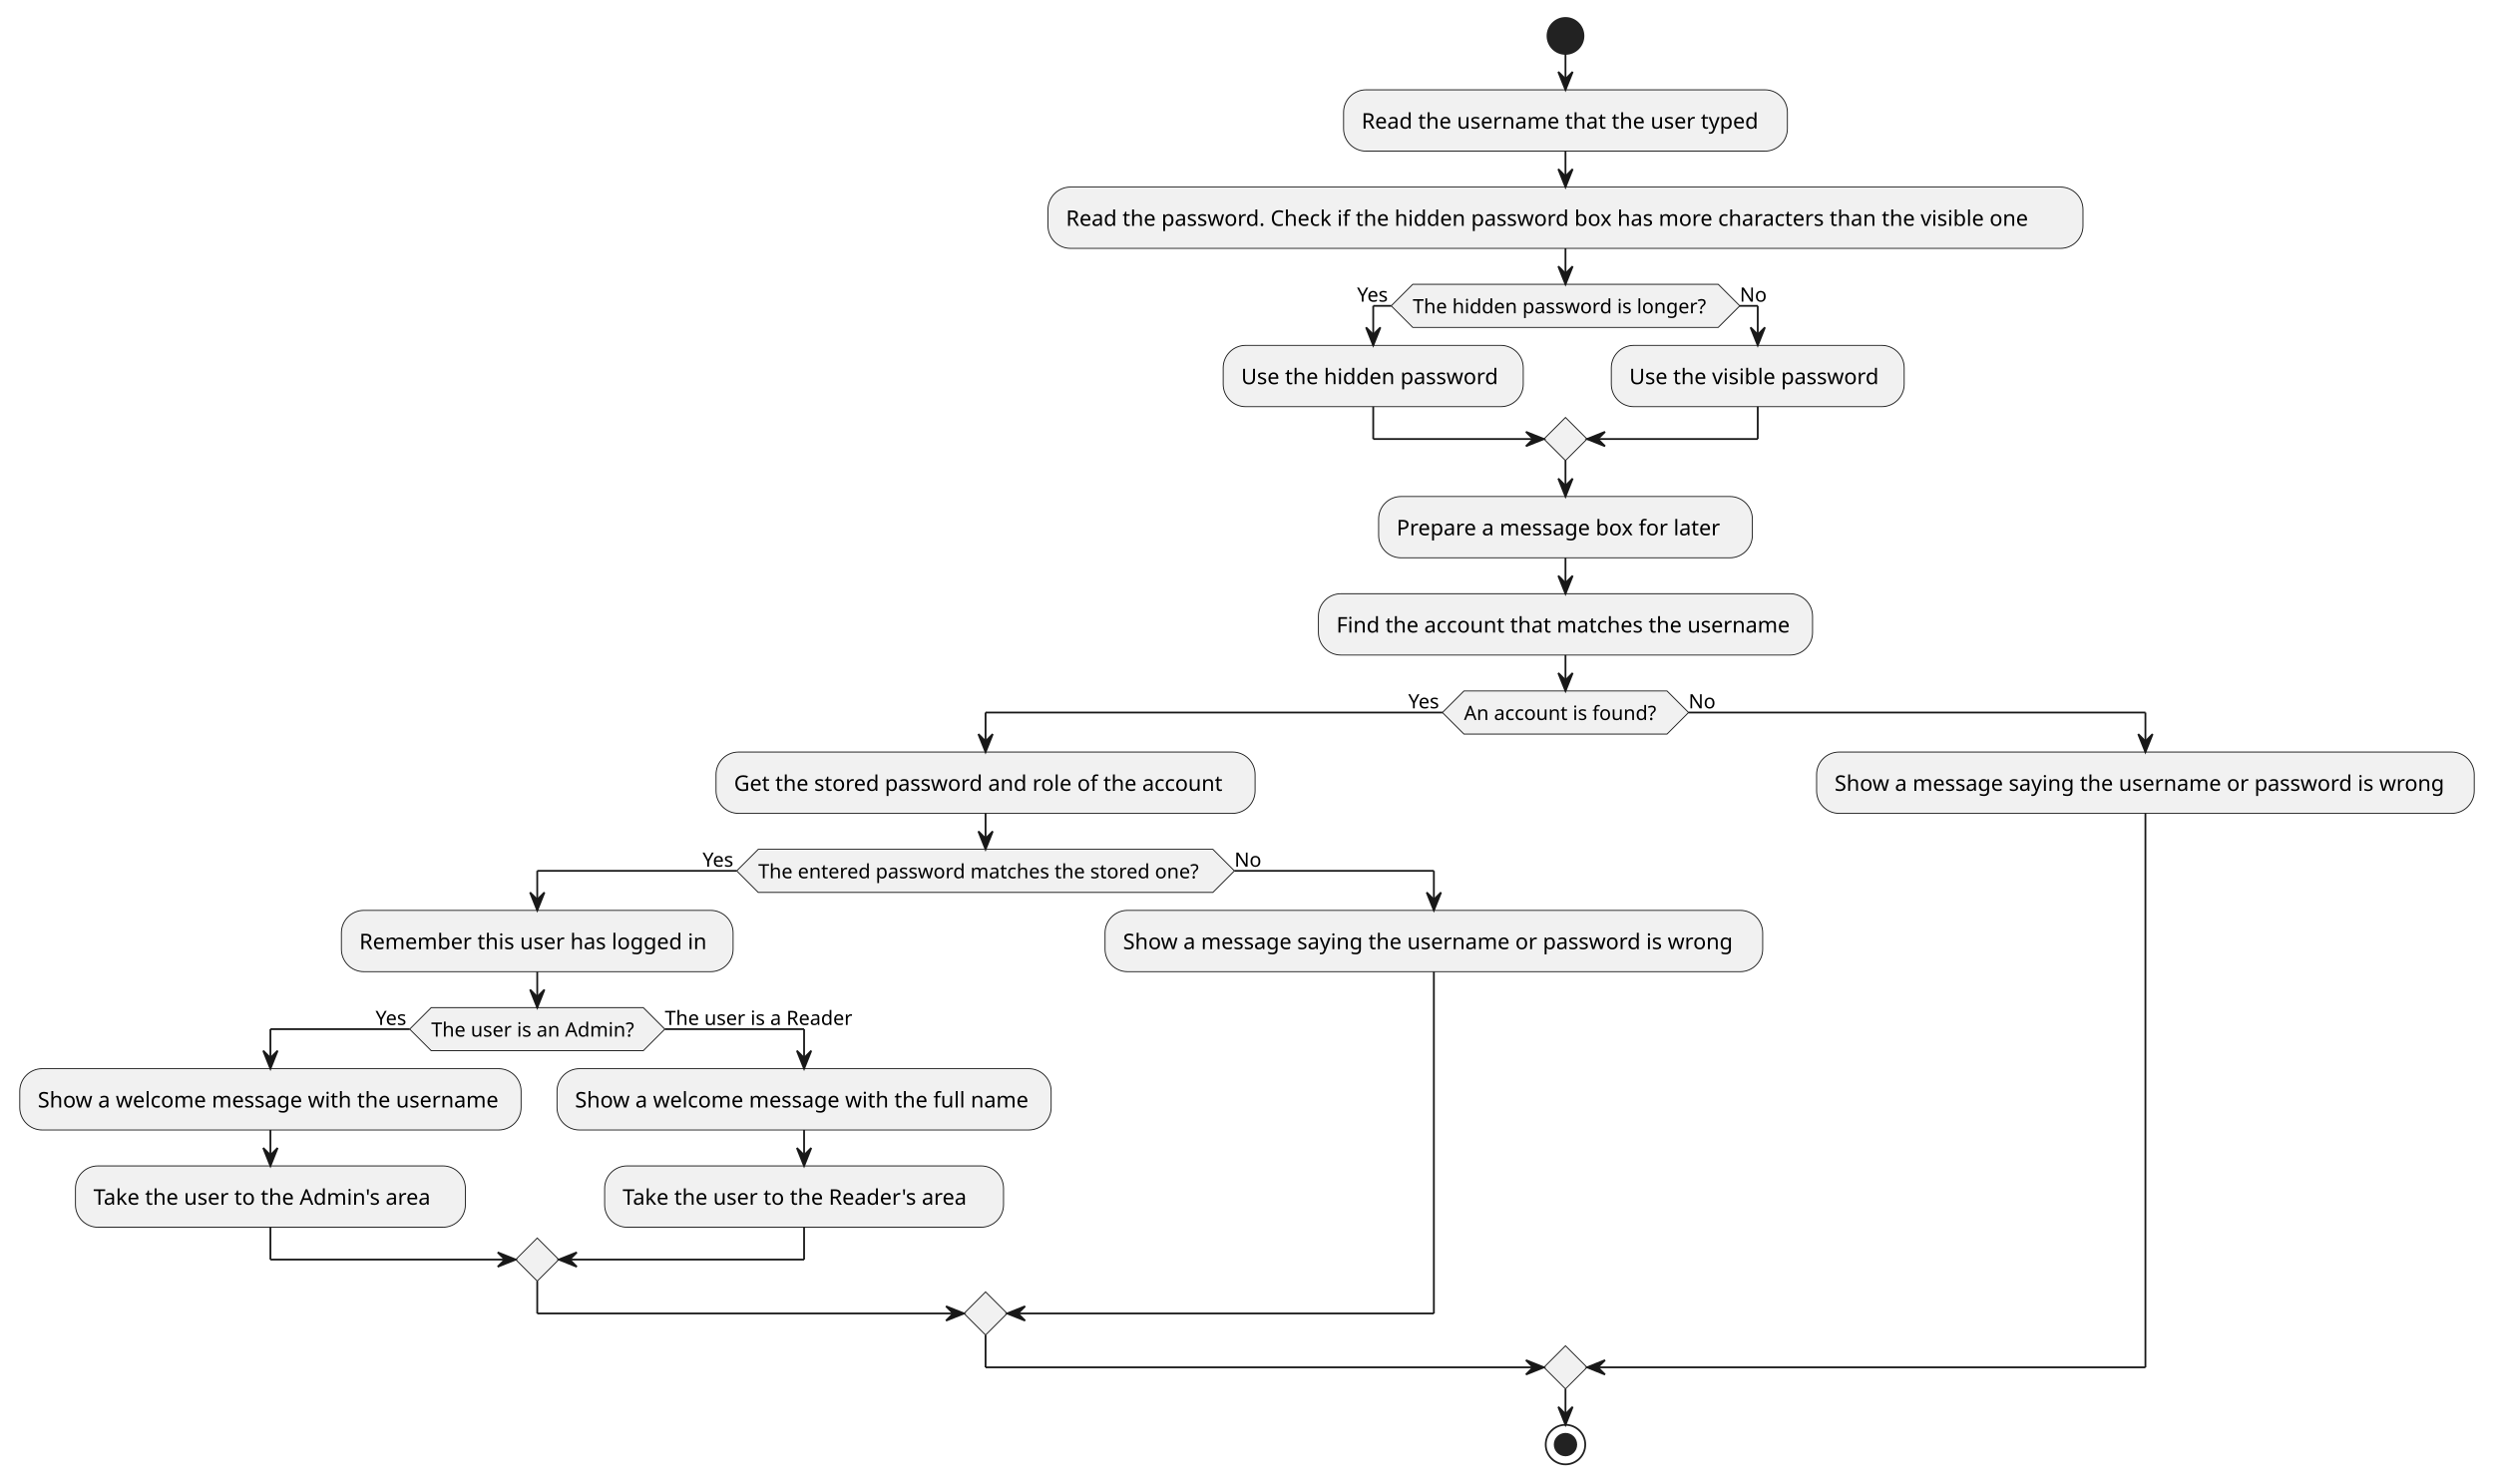
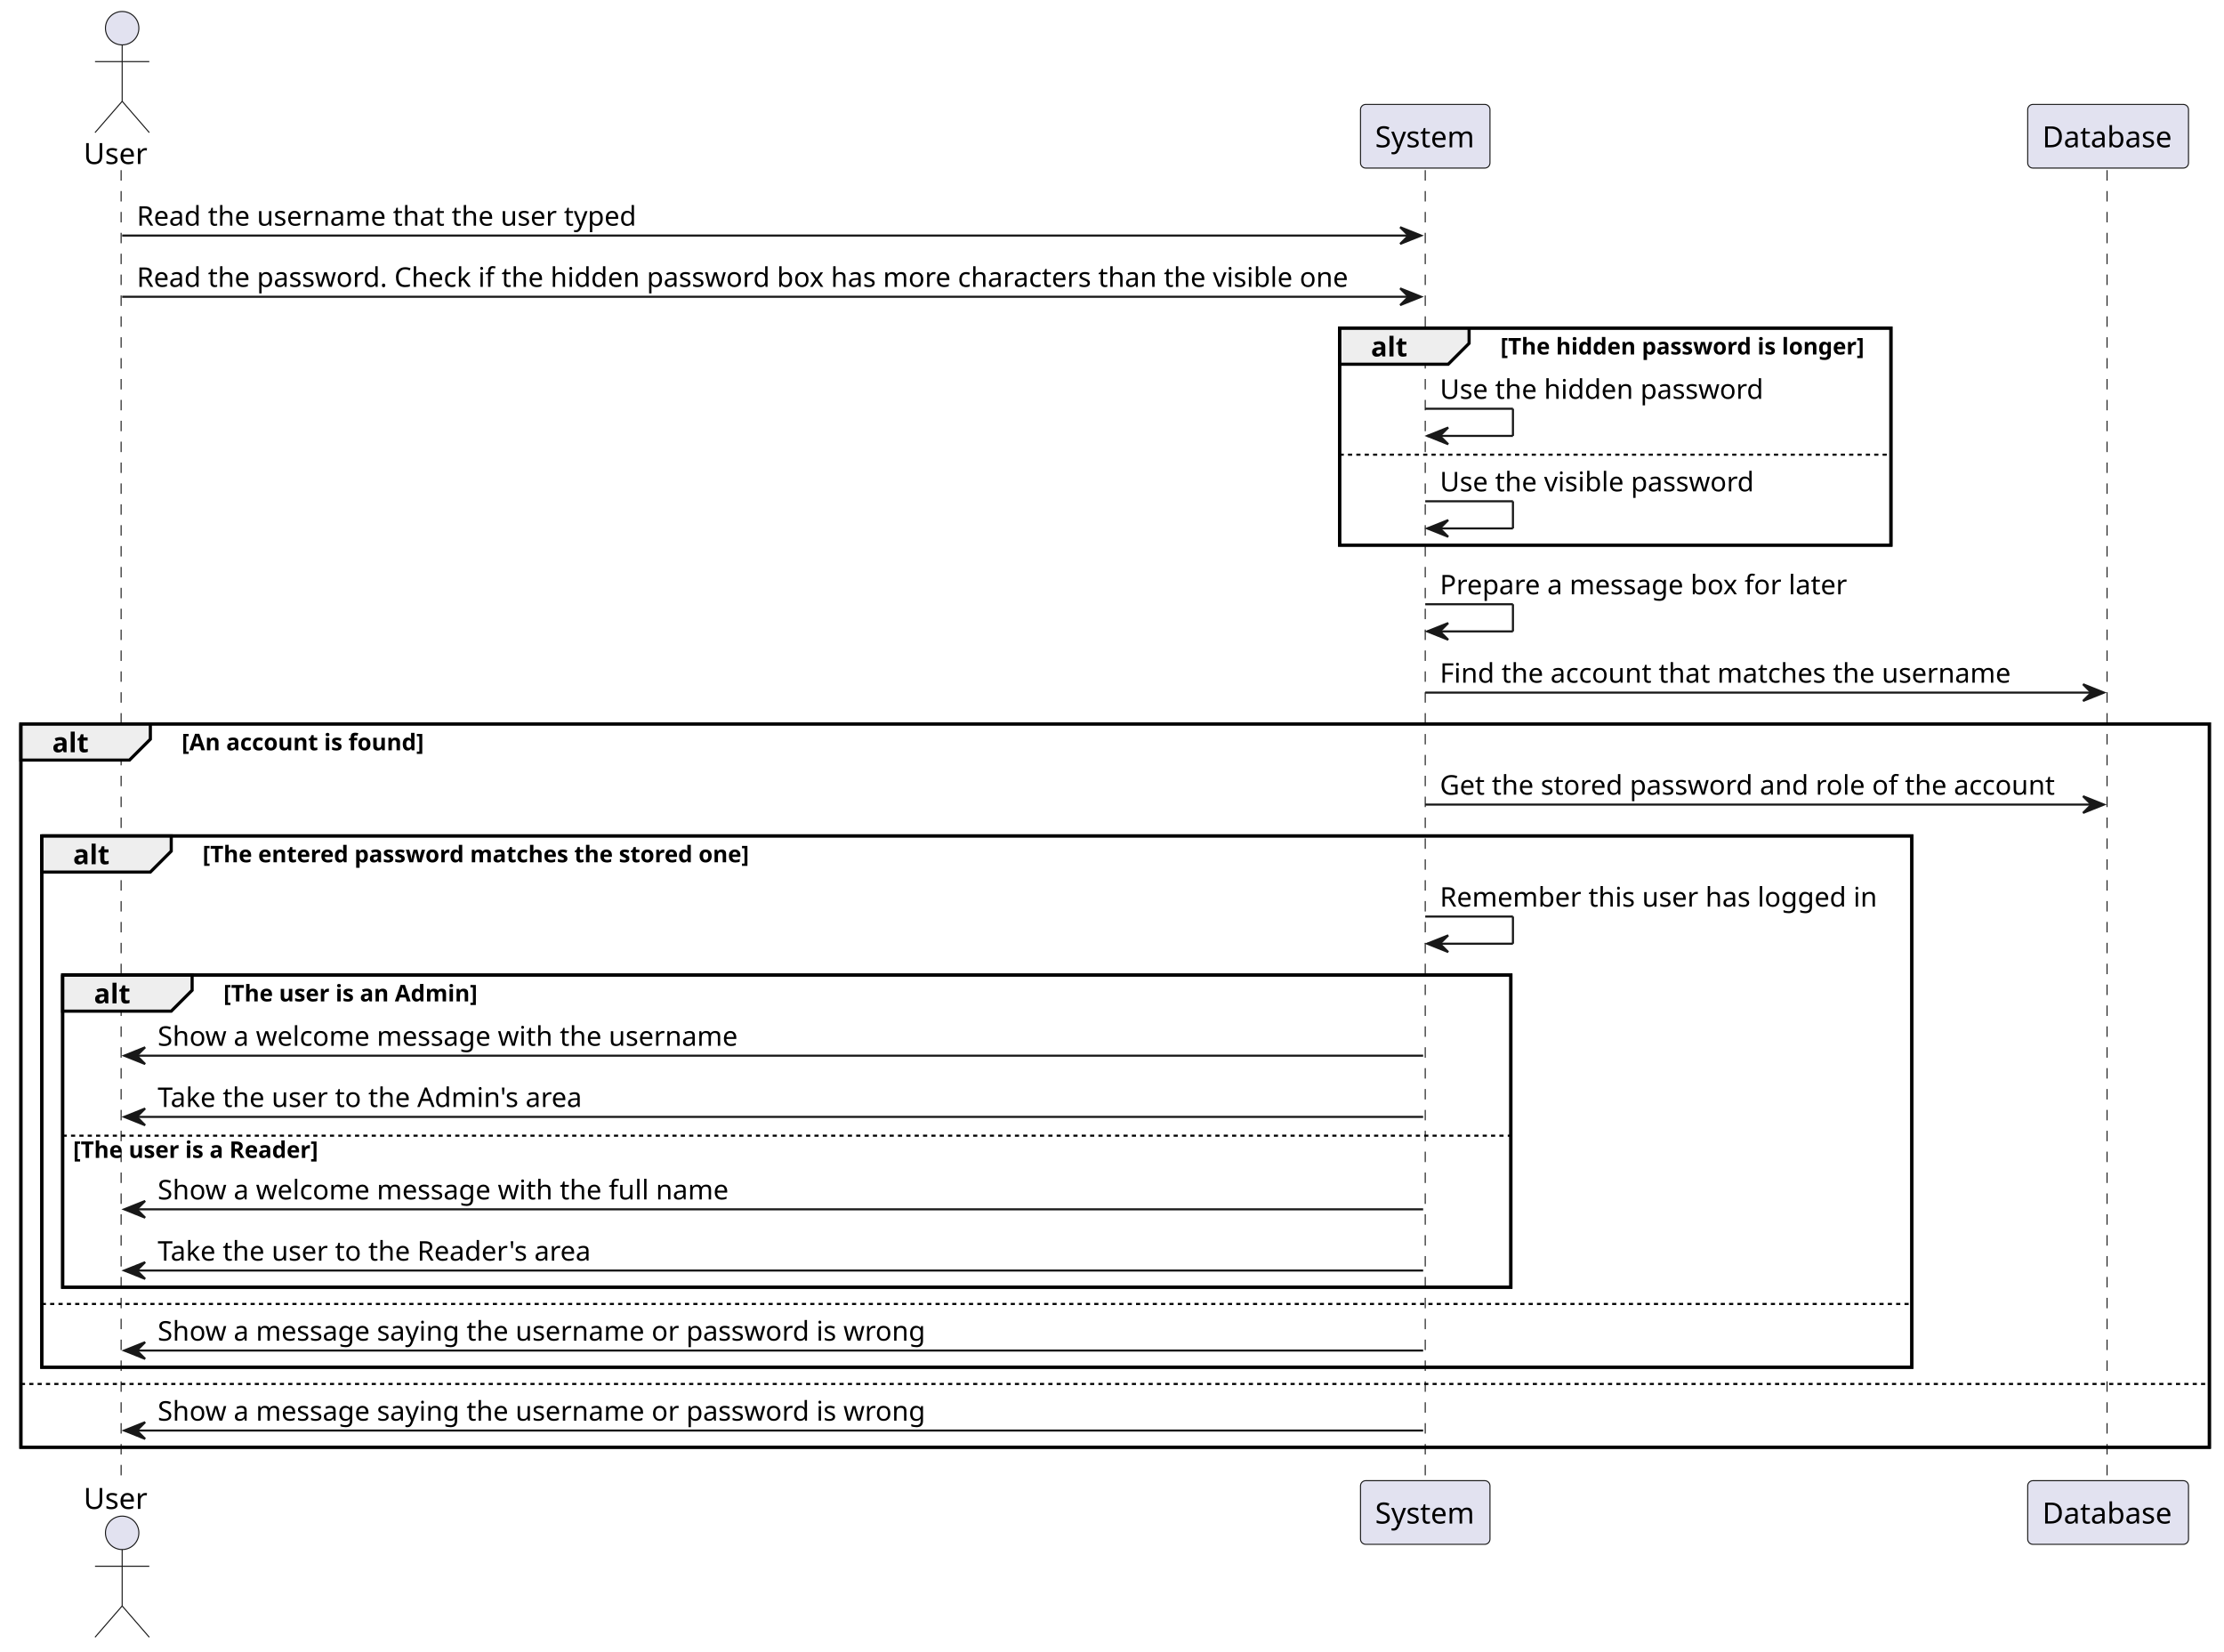
- <svg xmlns="http://www.w3.org/2000/svg" contentStyleType="text/css" height="826px" preserveAspectRatio="none" style="width:1388px;height:826px;background:#FFFFFF;" version="1.1" viewBox="0 0 1388 826" width="1388px" zoomAndPan="magnify">
+ <svg xmlns="http://www.w3.org/2000/svg" contentStyleType="text/css" height="791px" preserveAspectRatio="none" style="width:1065px;height:791px;background:#FFFFFF;" version="1.1" viewBox="0 0 1065 791" width="1065px" zoomAndPan="magnify">
  <defs />
  <g>
-     <ellipse cx="871.25" cy="20" fill="#222222" rx="10" ry="10" style="stroke:#222222;stroke-width:1.0;" />
-     <rect fill="#F1F1F1" height="34.133" rx="12.5" ry="12.5" style="stroke:#181818;stroke-width:0.5;" width="247" x="747.75" y="50" />
-     <text fill="#000000" font-family="sans-serif" font-size="12" lengthAdjust="spacing" textLength="227" x="757.75" y="71.602">Read the username that the user typed</text>
-     <rect fill="#F1F1F1" height="34.133" rx="12.5" ry="12.5" style="stroke:#181818;stroke-width:0.5;" width="576" x="583.25" y="104.133" />
-     <text fill="#000000" font-family="sans-serif" font-size="12" lengthAdjust="spacing" textLength="556" x="593.25" y="125.734">Read the password. Check if the hidden password box has more characters than the visible one</text>
-     <polygon fill="#F1F1F1" points="786.25,158.266,956.25,158.266,968.25,170.266,956.25,182.266,786.25,182.266,774.25,170.266,786.25,158.266" style="stroke:#181818;stroke-width:0.5;" />
-     <text fill="#000000" font-family="sans-serif" font-size="11" lengthAdjust="spacing" textLength="170" x="786.25" y="174.423">The hidden password is longer?</text>
-     <text fill="#000000" font-family="sans-serif" font-size="11" lengthAdjust="spacing" textLength="19" x="755.25" y="167.945">Yes</text>
-     <text fill="#000000" font-family="sans-serif" font-size="11" lengthAdjust="spacing" textLength="15" x="968.25" y="167.945">No</text>
-     <rect fill="#F1F1F1" height="34.133" rx="12.5" ry="12.5" style="stroke:#181818;stroke-width:0.5;" width="167" x="680.75" y="192.266" />
-     <text fill="#000000" font-family="sans-serif" font-size="12" lengthAdjust="spacing" textLength="147" x="690.75" y="213.867">Use the hidden password</text>
-     <rect fill="#F1F1F1" height="34.133" rx="12.5" ry="12.5" style="stroke:#181818;stroke-width:0.5;" width="163" x="896.75" y="192.266" />
-     <text fill="#000000" font-family="sans-serif" font-size="12" lengthAdjust="spacing" textLength="143" x="906.75" y="213.867">Use the visible password</text>
-     <polygon fill="#F1F1F1" points="871.25,232.398,883.25,244.398,871.25,256.398,859.25,244.398,871.25,232.398" style="stroke:#181818;stroke-width:0.5;" />
-     <rect fill="#F1F1F1" height="34.133" rx="12.5" ry="12.5" style="stroke:#181818;stroke-width:0.5;" width="208" x="767.25" y="276.398" />
-     <text fill="#000000" font-family="sans-serif" font-size="12" lengthAdjust="spacing" textLength="188" x="777.25" y="298">Prepare a message box for later</text>
-     <rect fill="#F1F1F1" height="34.133" rx="12.5" ry="12.5" style="stroke:#181818;stroke-width:0.5;" width="275" x="733.75" y="330.531" />
-     <text fill="#000000" font-family="sans-serif" font-size="12" lengthAdjust="spacing" textLength="255" x="743.75" y="352.133">Find the account that matches the username</text>
-     <polygon fill="#F1F1F1" points="814.75,384.664,927.75,384.664,939.75,396.664,927.75,408.664,814.75,408.664,802.75,396.664,814.75,384.664" style="stroke:#181818;stroke-width:0.5;" />
-     <text fill="#000000" font-family="sans-serif" font-size="11" lengthAdjust="spacing" textLength="113" x="814.75" y="400.821">An account is found?</text>
-     <text fill="#000000" font-family="sans-serif" font-size="11" lengthAdjust="spacing" textLength="19" x="783.75" y="394.344">Yes</text>
-     <text fill="#000000" font-family="sans-serif" font-size="11" lengthAdjust="spacing" textLength="15" x="939.75" y="394.344">No</text>
-     <rect fill="#F1F1F1" height="34.133" rx="12.5" ry="12.5" style="stroke:#181818;stroke-width:0.5;" width="300" x="398.5" y="418.664" />
-     <text fill="#000000" font-family="sans-serif" font-size="12" lengthAdjust="spacing" textLength="280" x="408.5" y="440.266">Get the stored password and role of the account</text>
-     <polygon fill="#F1F1F1" points="422,472.797,675,472.797,687,484.797,675,496.797,422,496.797,410,484.797,422,472.797" style="stroke:#181818;stroke-width:0.5;" />
-     <text fill="#000000" font-family="sans-serif" font-size="11" lengthAdjust="spacing" textLength="253" x="422" y="488.954">The entered password matches the stored one?</text>
-     <text fill="#000000" font-family="sans-serif" font-size="11" lengthAdjust="spacing" textLength="19" x="391" y="482.477">Yes</text>
-     <text fill="#000000" font-family="sans-serif" font-size="11" lengthAdjust="spacing" textLength="15" x="687" y="482.477">No</text>
-     <rect fill="#F1F1F1" height="34.133" rx="12.5" ry="12.5" style="stroke:#181818;stroke-width:0.5;" width="218" x="190" y="506.797" />
-     <text fill="#000000" font-family="sans-serif" font-size="12" lengthAdjust="spacing" textLength="198" x="200" y="528.398">Remember this user has logged in</text>
-     <polygon fill="#F1F1F1" points="240,560.93,358,560.93,370,572.93,358,584.93,240,584.93,228,572.93,240,560.93" style="stroke:#181818;stroke-width:0.5;" />
-     <text fill="#000000" font-family="sans-serif" font-size="11" lengthAdjust="spacing" textLength="118" x="240" y="577.087">The user is an Admin?</text>
-     <text fill="#000000" font-family="sans-serif" font-size="11" lengthAdjust="spacing" textLength="19" x="209" y="570.609">Yes</text>
-     <text fill="#000000" font-family="sans-serif" font-size="11" lengthAdjust="spacing" textLength="108" x="370" y="570.609">The user is a Reader</text>
-     <rect fill="#F1F1F1" height="34.133" rx="12.5" ry="12.5" style="stroke:#181818;stroke-width:0.5;" width="279" x="11" y="594.93" />
-     <text fill="#000000" font-family="sans-serif" font-size="12" lengthAdjust="spacing" textLength="259" x="21" y="616.531">Show a welcome message with the username</text>
-     <rect fill="#F1F1F1" height="34.133" rx="12.5" ry="12.5" style="stroke:#181818;stroke-width:0.5;" width="217" x="42" y="649.062" />
-     <text fill="#000000" font-family="sans-serif" font-size="12" lengthAdjust="spacing" textLength="197" x="52" y="670.664">Take the user to the Admin's area</text>
-     <rect fill="#F1F1F1" height="34.133" rx="12.5" ry="12.5" style="stroke:#181818;stroke-width:0.5;" width="275" x="310" y="594.93" />
-     <text fill="#000000" font-family="sans-serif" font-size="12" lengthAdjust="spacing" textLength="255" x="320" y="616.531">Show a welcome message with the full name</text>
-     <rect fill="#F1F1F1" height="34.133" rx="12.5" ry="12.5" style="stroke:#181818;stroke-width:0.5;" width="222" x="336.5" y="649.062" />
-     <text fill="#000000" font-family="sans-serif" font-size="12" lengthAdjust="spacing" textLength="202" x="346.5" y="670.664">Take the user to the Reader's area</text>
-     <polygon fill="#F1F1F1" points="299,689.195,311,701.195,299,713.195,287,701.195,299,689.195" style="stroke:#181818;stroke-width:0.5;" />
-     <rect fill="#F1F1F1" height="34.133" rx="12.5" ry="12.5" style="stroke:#181818;stroke-width:0.5;" width="366" x="615" y="506.797" />
-     <text fill="#000000" font-family="sans-serif" font-size="12" lengthAdjust="spacing" textLength="346" x="625" y="528.398">Show a message saying the username or password is wrong</text>
-     <polygon fill="#F1F1F1" points="548.5,719.195,560.5,731.195,548.5,743.195,536.5,731.195,548.5,719.195" style="stroke:#181818;stroke-width:0.5;" />
-     <rect fill="#F1F1F1" height="34.133" rx="12.5" ry="12.5" style="stroke:#181818;stroke-width:0.5;" width="366" x="1011" y="418.664" />
-     <text fill="#000000" font-family="sans-serif" font-size="12" lengthAdjust="spacing" textLength="346" x="1021" y="440.266">Show a message saying the username or password is wrong</text>
-     <polygon fill="#F1F1F1" points="871.25,749.195,883.25,761.195,871.25,773.195,859.25,761.195,871.25,749.195" style="stroke:#181818;stroke-width:0.5;" />
-     <ellipse cx="871.25" cy="804.195" fill="none" rx="11" ry="11" style="stroke:#222222;stroke-width:1.0;" />
-     <ellipse cx="871.25" cy="804.195" fill="#222222" rx="6" ry="6" style="stroke:#222222;stroke-width:1.0;" />
-     <line style="stroke:#181818;stroke-width:1.0;" x1="871.25" x2="871.25" y1="30" y2="50" />
-     <polygon fill="#181818" points="867.25,40,871.25,50,875.25,40,871.25,44" style="stroke:#181818;stroke-width:1.0;" />
-     <line style="stroke:#181818;stroke-width:1.0;" x1="871.25" x2="871.25" y1="84.133" y2="104.133" />
-     <polygon fill="#181818" points="867.25,94.133,871.25,104.133,875.25,94.133,871.25,98.133" style="stroke:#181818;stroke-width:1.0;" />
-     <line style="stroke:#181818;stroke-width:1.0;" x1="774.25" x2="764.25" y1="170.266" y2="170.266" />
-     <line style="stroke:#181818;stroke-width:1.0;" x1="764.25" x2="764.25" y1="170.266" y2="192.266" />
-     <polygon fill="#181818" points="760.25,182.266,764.25,192.266,768.25,182.266,764.25,186.266" style="stroke:#181818;stroke-width:1.0;" />
-     <line style="stroke:#181818;stroke-width:1.0;" x1="968.25" x2="978.25" y1="170.266" y2="170.266" />
-     <line style="stroke:#181818;stroke-width:1.0;" x1="978.25" x2="978.25" y1="170.266" y2="192.266" />
-     <polygon fill="#181818" points="974.25,182.266,978.25,192.266,982.25,182.266,978.25,186.266" style="stroke:#181818;stroke-width:1.0;" />
-     <line style="stroke:#181818;stroke-width:1.0;" x1="764.25" x2="764.25" y1="226.398" y2="244.398" />
-     <line style="stroke:#181818;stroke-width:1.0;" x1="764.25" x2="859.25" y1="244.398" y2="244.398" />
-     <polygon fill="#181818" points="849.25,240.398,859.25,244.398,849.25,248.398,853.25,244.398" style="stroke:#181818;stroke-width:1.0;" />
-     <line style="stroke:#181818;stroke-width:1.0;" x1="978.25" x2="978.25" y1="226.398" y2="244.398" />
-     <line style="stroke:#181818;stroke-width:1.0;" x1="978.25" x2="883.25" y1="244.398" y2="244.398" />
-     <polygon fill="#181818" points="893.25,240.398,883.25,244.398,893.25,248.398,889.25,244.398" style="stroke:#181818;stroke-width:1.0;" />
-     <line style="stroke:#181818;stroke-width:1.0;" x1="871.25" x2="871.25" y1="138.266" y2="158.266" />
-     <polygon fill="#181818" points="867.25,148.266,871.25,158.266,875.25,148.266,871.25,152.266" style="stroke:#181818;stroke-width:1.0;" />
-     <line style="stroke:#181818;stroke-width:1.0;" x1="871.25" x2="871.25" y1="256.398" y2="276.398" />
-     <polygon fill="#181818" points="867.25,266.398,871.25,276.398,875.25,266.398,871.25,270.398" style="stroke:#181818;stroke-width:1.0;" />
-     <line style="stroke:#181818;stroke-width:1.0;" x1="871.25" x2="871.25" y1="310.531" y2="330.531" />
-     <polygon fill="#181818" points="867.25,320.531,871.25,330.531,875.25,320.531,871.25,324.531" style="stroke:#181818;stroke-width:1.0;" />
-     <line style="stroke:#181818;stroke-width:1.0;" x1="150.5" x2="150.5" y1="629.062" y2="649.062" />
-     <polygon fill="#181818" points="146.5,639.062,150.5,649.062,154.5,639.062,150.5,643.062" style="stroke:#181818;stroke-width:1.0;" />
-     <line style="stroke:#181818;stroke-width:1.0;" x1="447.5" x2="447.5" y1="629.062" y2="649.062" />
-     <polygon fill="#181818" points="443.5,639.062,447.5,649.062,451.5,639.062,447.5,643.062" style="stroke:#181818;stroke-width:1.0;" />
-     <line style="stroke:#181818;stroke-width:1.0;" x1="228" x2="150.5" y1="572.93" y2="572.93" />
-     <line style="stroke:#181818;stroke-width:1.0;" x1="150.5" x2="150.5" y1="572.93" y2="594.93" />
-     <polygon fill="#181818" points="146.5,584.93,150.5,594.93,154.5,584.93,150.5,588.93" style="stroke:#181818;stroke-width:1.0;" />
-     <line style="stroke:#181818;stroke-width:1.0;" x1="370" x2="447.5" y1="572.93" y2="572.93" />
-     <line style="stroke:#181818;stroke-width:1.0;" x1="447.5" x2="447.5" y1="572.93" y2="594.93" />
-     <polygon fill="#181818" points="443.5,584.93,447.5,594.93,451.5,584.93,447.5,588.93" style="stroke:#181818;stroke-width:1.0;" />
-     <line style="stroke:#181818;stroke-width:1.0;" x1="150.5" x2="150.5" y1="683.195" y2="701.195" />
-     <line style="stroke:#181818;stroke-width:1.0;" x1="150.5" x2="287" y1="701.195" y2="701.195" />
-     <polygon fill="#181818" points="277,697.195,287,701.195,277,705.195,281,701.195" style="stroke:#181818;stroke-width:1.0;" />
-     <line style="stroke:#181818;stroke-width:1.0;" x1="447.5" x2="447.5" y1="683.195" y2="701.195" />
-     <line style="stroke:#181818;stroke-width:1.0;" x1="447.5" x2="311" y1="701.195" y2="701.195" />
-     <polygon fill="#181818" points="321,697.195,311,701.195,321,705.195,317,701.195" style="stroke:#181818;stroke-width:1.0;" />
-     <line style="stroke:#181818;stroke-width:1.0;" x1="299" x2="299" y1="540.93" y2="560.93" />
-     <polygon fill="#181818" points="295,550.93,299,560.93,303,550.93,299,554.93" style="stroke:#181818;stroke-width:1.0;" />
-     <line style="stroke:#181818;stroke-width:1.0;" x1="410" x2="299" y1="484.797" y2="484.797" />
-     <line style="stroke:#181818;stroke-width:1.0;" x1="299" x2="299" y1="484.797" y2="506.797" />
-     <polygon fill="#181818" points="295,496.797,299,506.797,303,496.797,299,500.797" style="stroke:#181818;stroke-width:1.0;" />
-     <line style="stroke:#181818;stroke-width:1.0;" x1="687" x2="798" y1="484.797" y2="484.797" />
-     <line style="stroke:#181818;stroke-width:1.0;" x1="798" x2="798" y1="484.797" y2="506.797" />
-     <polygon fill="#181818" points="794,496.797,798,506.797,802,496.797,798,500.797" style="stroke:#181818;stroke-width:1.0;" />
-     <line style="stroke:#181818;stroke-width:1.0;" x1="299" x2="299" y1="713.195" y2="731.195" />
-     <line style="stroke:#181818;stroke-width:1.0;" x1="299" x2="536.5" y1="731.195" y2="731.195" />
-     <polygon fill="#181818" points="526.5,727.195,536.5,731.195,526.5,735.195,530.5,731.195" style="stroke:#181818;stroke-width:1.0;" />
-     <line style="stroke:#181818;stroke-width:1.0;" x1="798" x2="798" y1="540.93" y2="731.195" />
-     <line style="stroke:#181818;stroke-width:1.0;" x1="798" x2="560.5" y1="731.195" y2="731.195" />
-     <polygon fill="#181818" points="570.5,727.195,560.5,731.195,570.5,735.195,566.5,731.195" style="stroke:#181818;stroke-width:1.0;" />
-     <line style="stroke:#181818;stroke-width:1.0;" x1="548.5" x2="548.5" y1="452.797" y2="472.797" />
-     <polygon fill="#181818" points="544.5,462.797,548.5,472.797,552.5,462.797,548.5,466.797" style="stroke:#181818;stroke-width:1.0;" />
-     <line style="stroke:#181818;stroke-width:1.0;" x1="802.75" x2="548.5" y1="396.664" y2="396.664" />
-     <line style="stroke:#181818;stroke-width:1.0;" x1="548.5" x2="548.5" y1="396.664" y2="418.664" />
-     <polygon fill="#181818" points="544.5,408.664,548.5,418.664,552.5,408.664,548.5,412.664" style="stroke:#181818;stroke-width:1.0;" />
-     <line style="stroke:#181818;stroke-width:1.0;" x1="939.75" x2="1194" y1="396.664" y2="396.664" />
-     <line style="stroke:#181818;stroke-width:1.0;" x1="1194" x2="1194" y1="396.664" y2="418.664" />
-     <polygon fill="#181818" points="1190,408.664,1194,418.664,1198,408.664,1194,412.664" style="stroke:#181818;stroke-width:1.0;" />
-     <line style="stroke:#181818;stroke-width:1.0;" x1="548.5" x2="548.5" y1="743.195" y2="761.195" />
-     <line style="stroke:#181818;stroke-width:1.0;" x1="548.5" x2="859.25" y1="761.195" y2="761.195" />
-     <polygon fill="#181818" points="849.25,757.195,859.25,761.195,849.25,765.195,853.25,761.195" style="stroke:#181818;stroke-width:1.0;" />
-     <line style="stroke:#181818;stroke-width:1.0;" x1="1194" x2="1194" y1="452.797" y2="761.195" />
-     <line style="stroke:#181818;stroke-width:1.0;" x1="1194" x2="883.25" y1="761.195" y2="761.195" />
-     <polygon fill="#181818" points="893.25,757.195,883.25,761.195,893.25,765.195,889.25,761.195" style="stroke:#181818;stroke-width:1.0;" />
-     <line style="stroke:#181818;stroke-width:1.0;" x1="871.25" x2="871.25" y1="364.664" y2="384.664" />
-     <polygon fill="#181818" points="867.25,374.664,871.25,384.664,875.25,374.664,871.25,378.664" style="stroke:#181818;stroke-width:1.0;" />
-     <line style="stroke:#181818;stroke-width:1.0;" x1="871.25" x2="871.25" y1="773.195" y2="793.195" />
-     <polygon fill="#181818" points="867.25,783.195,871.25,793.195,875.25,783.195,871.25,787.195" style="stroke:#181818;stroke-width:1.0;" />
+     <rect fill="none" height="103.932" style="stroke:#000000;stroke-width:1.5;" width="264" x="641.5" y="157.109" />
+     <rect fill="none" height="346.371" style="stroke:#000000;stroke-width:1.5;" width="1048" x="10" y="346.662" />
+     <rect fill="none" height="254.44" style="stroke:#000000;stroke-width:1.5;" width="895.5" x="20" y="400.283" />
+     <rect fill="none" height="149.508" style="stroke:#000000;stroke-width:1.5;" width="693.5" x="30" y="466.904" />
+     <line style="stroke:#181818;stroke-width:0.5;stroke-dasharray:5.0,5.0;" x1="58" x2="58" y1="81.488" y2="710.033" />
+     <line style="stroke:#181818;stroke-width:0.5;stroke-dasharray:5.0,5.0;" x1="682.5" x2="682.5" y1="81.488" y2="710.033" />
+     <line style="stroke:#181818;stroke-width:0.5;stroke-dasharray:5.0,5.0;" x1="1009" x2="1009" y1="81.488" y2="710.033" />
+     <text fill="#000000" font-family="sans-serif" font-size="14" lengthAdjust="spacing" textLength="31" x="40" y="78.535">User</text>
+     <ellipse cx="58.5" cy="13.5" fill="#E2E2F0" rx="8" ry="8" style="stroke:#181818;stroke-width:0.5;" />
+     <path d="M58.5,21.5 L58.5,48.5 M45.5,29.5 L71.5,29.5 M58.5,48.5 L45.5,63.5 M58.5,48.5 L71.5,63.5 " fill="none" style="stroke:#181818;stroke-width:0.5;" />
+     <text fill="#000000" font-family="sans-serif" font-size="14" lengthAdjust="spacing" textLength="31" x="40" y="722.568">User</text>
+     <ellipse cx="58.5" cy="734.021" fill="#E2E2F0" rx="8" ry="8" style="stroke:#181818;stroke-width:0.5;" />
+     <path d="M58.5,742.021 L58.5,769.021 M45.5,750.021 L71.5,750.021 M58.5,769.021 L45.5,784.021 M58.5,769.021 L71.5,784.021 " fill="none" style="stroke:#181818;stroke-width:0.5;" />
+     <rect fill="#E2E2F0" height="30.488" rx="2.5" ry="2.5" style="stroke:#181818;stroke-width:0.5;" width="62" x="651.5" y="50" />
+     <text fill="#000000" font-family="sans-serif" font-size="14" lengthAdjust="spacing" textLength="48" x="658.5" y="70.535">System</text>
+     <rect fill="#E2E2F0" height="30.488" rx="2.5" ry="2.5" style="stroke:#181818;stroke-width:0.5;" width="62" x="651.5" y="709.033" />
+     <text fill="#000000" font-family="sans-serif" font-size="14" lengthAdjust="spacing" textLength="48" x="658.5" y="729.568">System</text>
+     <rect fill="#E2E2F0" height="30.488" rx="2.5" ry="2.5" style="stroke:#181818;stroke-width:0.5;" width="77" x="971" y="50" />
+     <text fill="#000000" font-family="sans-serif" font-size="14" lengthAdjust="spacing" textLength="63" x="978" y="70.535">Database</text>
+     <rect fill="#E2E2F0" height="30.488" rx="2.5" ry="2.5" style="stroke:#181818;stroke-width:0.5;" width="77" x="971" y="709.033" />
+     <text fill="#000000" font-family="sans-serif" font-size="14" lengthAdjust="spacing" textLength="63" x="978" y="729.568">Database</text>
+     <polygon fill="#181818" points="670.5,108.799,680.5,112.799,670.5,116.799,674.5,112.799" style="stroke:#181818;stroke-width:1.0;" />
+     <line style="stroke:#181818;stroke-width:1.0;" x1="58.5" x2="676.5" y1="112.799" y2="112.799" />
+     <text fill="#000000" font-family="sans-serif" font-size="13" lengthAdjust="spacing" textLength="242" x="65.5" y="108.057">Read the username that the user typed</text>
+     <polygon fill="#181818" points="670.5,138.109,680.5,142.109,670.5,146.109,674.5,142.109" style="stroke:#181818;stroke-width:1.0;" />
+     <line style="stroke:#181818;stroke-width:1.0;" x1="58.5" x2="676.5" y1="142.109" y2="142.109" />
+     <text fill="#000000" font-family="sans-serif" font-size="13" lengthAdjust="spacing" textLength="600" x="65.5" y="137.367">Read the password. Check if the hidden password box has more characters than the visible one</text>
+     <path d="M641.5,157.109 L703.5,157.109 L703.5,164.42 L693.5,174.42 L641.5,174.42 L641.5,157.109 " fill="#EEEEEE" style="stroke:#000000;stroke-width:1.5;" />
+     <rect fill="none" height="103.932" style="stroke:#000000;stroke-width:1.5;" width="264" x="641.5" y="157.109" />
+     <text fill="#000000" font-family="sans-serif" font-size="13" font-weight="bold" lengthAdjust="spacing" textLength="17" x="656.5" y="170.678">alt</text>
+     <text fill="#000000" font-family="sans-serif" font-size="11" font-weight="bold" lengthAdjust="spacing" textLength="182" x="718.5" y="169.744">[The hidden password is longer]</text>
+     <line style="stroke:#181818;stroke-width:1.0;" x1="682.5" x2="724.5" y1="195.731" y2="195.731" />
+     <line style="stroke:#181818;stroke-width:1.0;" x1="724.5" x2="724.5" y1="195.731" y2="208.731" />
+     <line style="stroke:#181818;stroke-width:1.0;" x1="683.5" x2="724.5" y1="208.731" y2="208.731" />
+     <polygon fill="#181818" points="693.5,204.731,683.5,208.731,693.5,212.731,689.5,208.731" style="stroke:#181818;stroke-width:1.0;" />
+     <text fill="#000000" font-family="sans-serif" font-size="13" lengthAdjust="spacing" textLength="158" x="689.5" y="190.988">Use the hidden password</text>
+     <line style="stroke:#000000;stroke-width:1.0;stroke-dasharray:2.0,2.0;" x1="641.5" x2="905.5" y1="217.731" y2="217.731" />
+     <line style="stroke:#181818;stroke-width:1.0;" x1="682.5" x2="724.5" y1="240.041" y2="240.041" />
+     <line style="stroke:#181818;stroke-width:1.0;" x1="724.5" x2="724.5" y1="240.041" y2="253.041" />
+     <line style="stroke:#181818;stroke-width:1.0;" x1="683.5" x2="724.5" y1="253.041" y2="253.041" />
+     <polygon fill="#181818" points="693.5,249.041,683.5,253.041,693.5,257.041,689.5,253.041" style="stroke:#181818;stroke-width:1.0;" />
+     <text fill="#000000" font-family="sans-serif" font-size="13" lengthAdjust="spacing" textLength="156" x="689.5" y="235.299">Use the visible password</text>
+     <line style="stroke:#181818;stroke-width:1.0;" x1="682.5" x2="724.5" y1="289.352" y2="289.352" />
+     <line style="stroke:#181818;stroke-width:1.0;" x1="724.5" x2="724.5" y1="289.352" y2="302.352" />
+     <line style="stroke:#181818;stroke-width:1.0;" x1="683.5" x2="724.5" y1="302.352" y2="302.352" />
+     <polygon fill="#181818" points="693.5,298.352,683.5,302.352,693.5,306.352,689.5,302.352" style="stroke:#181818;stroke-width:1.0;" />
+     <text fill="#000000" font-family="sans-serif" font-size="13" lengthAdjust="spacing" textLength="198" x="689.5" y="284.609">Prepare a message box for later</text>
+     <polygon fill="#181818" points="997.5,327.662,1007.5,331.662,997.5,335.662,1001.5,331.662" style="stroke:#181818;stroke-width:1.0;" />
+     <line style="stroke:#181818;stroke-width:1.0;" x1="682.5" x2="1003.5" y1="331.662" y2="331.662" />
+     <text fill="#000000" font-family="sans-serif" font-size="13" lengthAdjust="spacing" textLength="280" x="689.5" y="326.92">Find the account that matches the username</text>
+     <path d="M10,346.662 L72,346.662 L72,353.973 L62,363.973 L10,363.973 L10,346.662 " fill="#EEEEEE" style="stroke:#000000;stroke-width:1.5;" />
+     <rect fill="none" height="346.371" style="stroke:#000000;stroke-width:1.5;" width="1048" x="10" y="346.662" />
+     <text fill="#000000" font-family="sans-serif" font-size="13" font-weight="bold" lengthAdjust="spacing" textLength="17" x="25" y="360.231">alt</text>
+     <text fill="#000000" font-family="sans-serif" font-size="11" font-weight="bold" lengthAdjust="spacing" textLength="121" x="87" y="359.297">[An account is found]</text>
+     <polygon fill="#181818" points="997.5,381.283,1007.5,385.283,997.5,389.283,1001.5,385.283" style="stroke:#181818;stroke-width:1.0;" />
+     <line style="stroke:#181818;stroke-width:1.0;" x1="682.5" x2="1003.5" y1="385.283" y2="385.283" />
+     <text fill="#000000" font-family="sans-serif" font-size="13" lengthAdjust="spacing" textLength="303" x="689.5" y="380.541">Get the stored password and role of the account</text>
+     <path d="M20,400.283 L82,400.283 L82,407.594 L72,417.594 L20,417.594 L20,400.283 " fill="#EEEEEE" style="stroke:#000000;stroke-width:1.5;" />
+     <rect fill="none" height="254.44" style="stroke:#000000;stroke-width:1.5;" width="895.5" x="20" y="400.283" />
+     <text fill="#000000" font-family="sans-serif" font-size="13" font-weight="bold" lengthAdjust="spacing" textLength="17" x="35" y="413.852">alt</text>
+     <text fill="#000000" font-family="sans-serif" font-size="11" font-weight="bold" lengthAdjust="spacing" textLength="265" x="97" y="412.918">[The entered password matches the stored one]</text>
+     <line style="stroke:#181818;stroke-width:1.0;" x1="682.5" x2="724.5" y1="438.904" y2="438.904" />
+     <line style="stroke:#181818;stroke-width:1.0;" x1="724.5" x2="724.5" y1="438.904" y2="451.904" />
+     <line style="stroke:#181818;stroke-width:1.0;" x1="683.5" x2="724.5" y1="451.904" y2="451.904" />
+     <polygon fill="#181818" points="693.5,447.904,683.5,451.904,693.5,455.904,689.5,451.904" style="stroke:#181818;stroke-width:1.0;" />
+     <text fill="#000000" font-family="sans-serif" font-size="13" lengthAdjust="spacing" textLength="214" x="689.5" y="434.162">Remember this user has logged in</text>
+     <path d="M30,466.904 L92,466.904 L92,474.215 L82,484.215 L30,484.215 L30,466.904 " fill="#EEEEEE" style="stroke:#000000;stroke-width:1.5;" />
+     <rect fill="none" height="149.508" style="stroke:#000000;stroke-width:1.5;" width="693.5" x="30" y="466.904" />
+     <text fill="#000000" font-family="sans-serif" font-size="13" font-weight="bold" lengthAdjust="spacing" textLength="17" x="45" y="480.473">alt</text>
+     <text fill="#000000" font-family="sans-serif" font-size="11" font-weight="bold" lengthAdjust="spacing" textLength="129" x="107" y="479.539">[The user is an Admin]</text>
+     <polygon fill="#181818" points="69.5,501.525,59.5,505.525,69.5,509.525,65.5,505.525" style="stroke:#181818;stroke-width:1.0;" />
+     <line style="stroke:#181818;stroke-width:1.0;" x1="63.5" x2="681.5" y1="505.525" y2="505.525" />
+     <text fill="#000000" font-family="sans-serif" font-size="13" lengthAdjust="spacing" textLength="282" x="75.5" y="500.783">Show a welcome message with the username</text>
+     <polygon fill="#181818" points="69.5,530.836,59.5,534.836,69.5,538.836,65.5,534.836" style="stroke:#181818;stroke-width:1.0;" />
+     <line style="stroke:#181818;stroke-width:1.0;" x1="63.5" x2="681.5" y1="534.836" y2="534.836" />
+     <text fill="#000000" font-family="sans-serif" font-size="13" lengthAdjust="spacing" textLength="211" x="75.5" y="530.094">Take the user to the Admin's area</text>
+     <line style="stroke:#000000;stroke-width:1.0;stroke-dasharray:2.0,2.0;" x1="30" x2="723.5" y1="543.836" y2="543.836" />
+     <text fill="#000000" font-family="sans-serif" font-size="11" font-weight="bold" lengthAdjust="spacing" textLength="123" x="35" y="554.471">[The user is a Reader]</text>
+     <polygon fill="#181818" points="69.5,575.102,59.5,579.102,69.5,583.102,65.5,579.102" style="stroke:#181818;stroke-width:1.0;" />
+     <line style="stroke:#181818;stroke-width:1.0;" x1="63.5" x2="681.5" y1="579.102" y2="579.102" />
+     <text fill="#000000" font-family="sans-serif" font-size="13" lengthAdjust="spacing" textLength="280" x="75.5" y="574.359">Show a welcome message with the full name</text>
+     <polygon fill="#181818" points="69.5,604.412,59.5,608.412,69.5,612.412,65.5,608.412" style="stroke:#181818;stroke-width:1.0;" />
+     <line style="stroke:#181818;stroke-width:1.0;" x1="63.5" x2="681.5" y1="608.412" y2="608.412" />
+     <text fill="#000000" font-family="sans-serif" font-size="13" lengthAdjust="spacing" textLength="212" x="75.5" y="603.67">Take the user to the Reader's area</text>
+     <line style="stroke:#000000;stroke-width:1.0;stroke-dasharray:2.0,2.0;" x1="20" x2="915.5" y1="624.412" y2="624.412" />
+     <polygon fill="#181818" points="69.5,642.723,59.5,646.723,69.5,650.723,65.5,646.723" style="stroke:#181818;stroke-width:1.0;" />
+     <line style="stroke:#181818;stroke-width:1.0;" x1="63.5" x2="681.5" y1="646.723" y2="646.723" />
+     <text fill="#000000" font-family="sans-serif" font-size="13" lengthAdjust="spacing" textLength="376" x="75.5" y="641.981">Show a message saying the username or password is wrong</text>
+     <line style="stroke:#000000;stroke-width:1.0;stroke-dasharray:2.0,2.0;" x1="10" x2="1058" y1="662.723" y2="662.723" />
+     <polygon fill="#181818" points="69.5,681.033,59.5,685.033,69.5,689.033,65.5,685.033" style="stroke:#181818;stroke-width:1.0;" />
+     <line style="stroke:#181818;stroke-width:1.0;" x1="63.5" x2="681.5" y1="685.033" y2="685.033" />
+     <text fill="#000000" font-family="sans-serif" font-size="13" lengthAdjust="spacing" textLength="376" x="75.5" y="680.291">Show a message saying the username or password is wrong</text>
  </g>
</svg>
